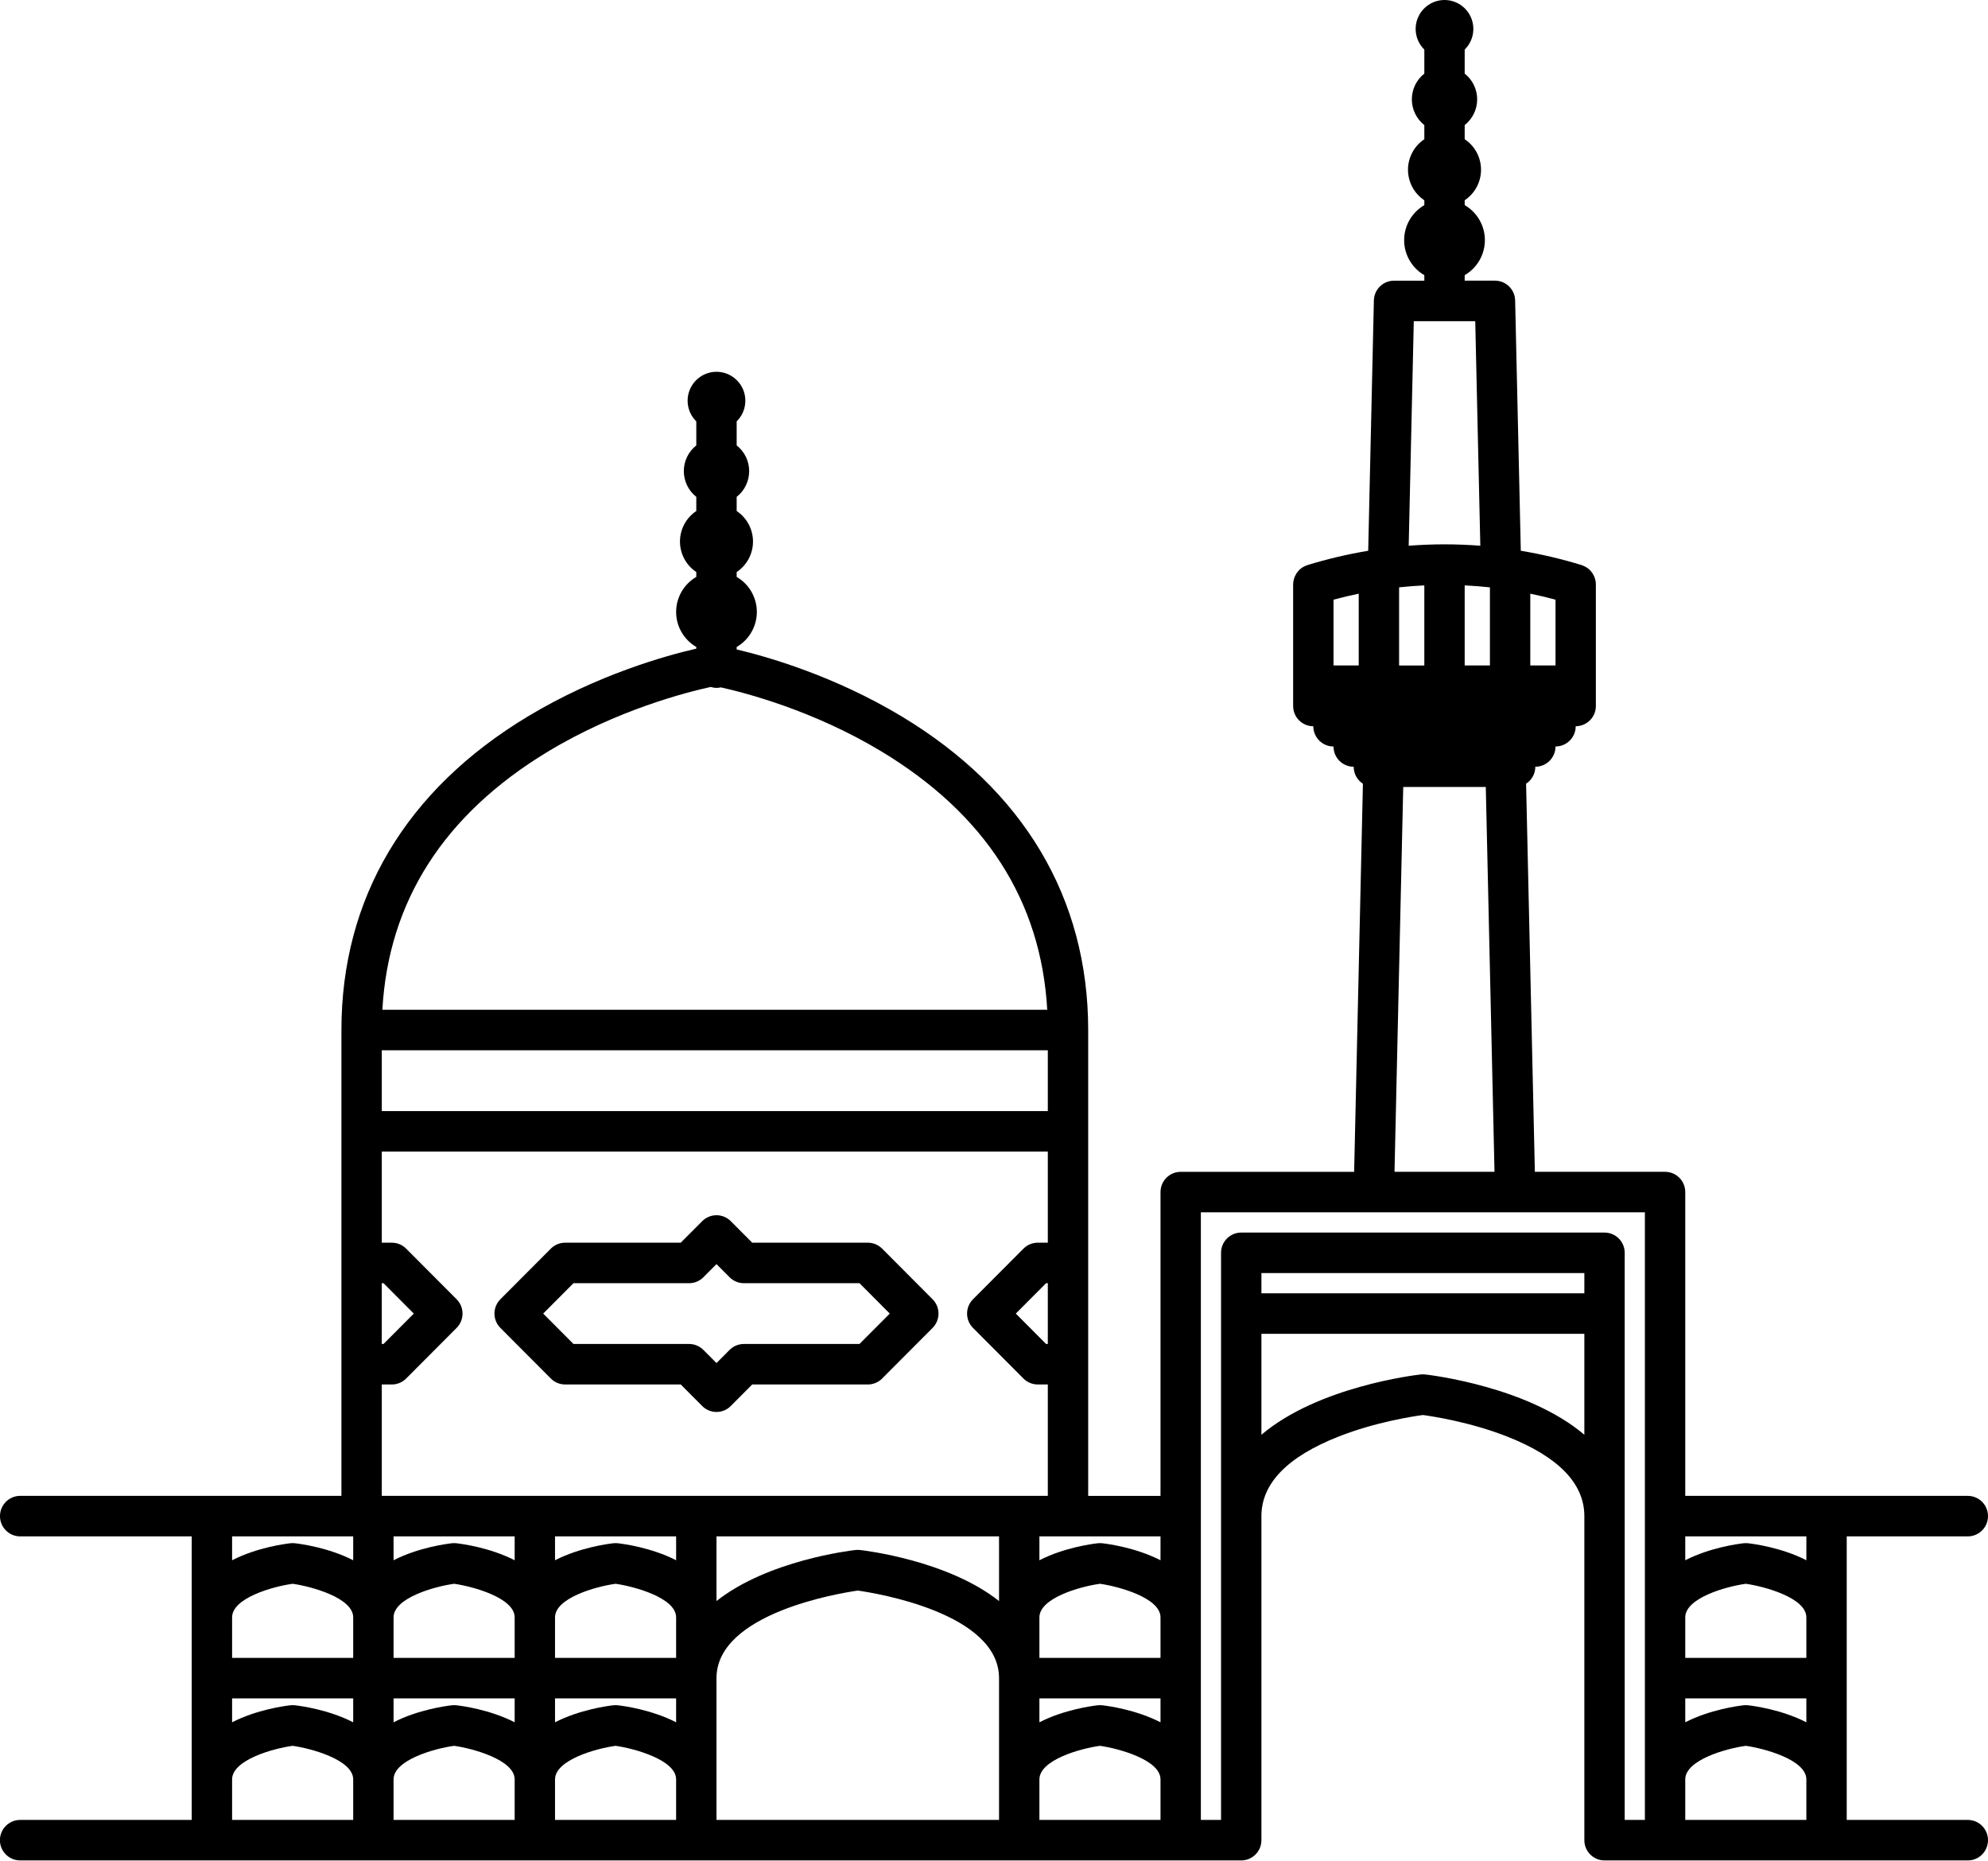
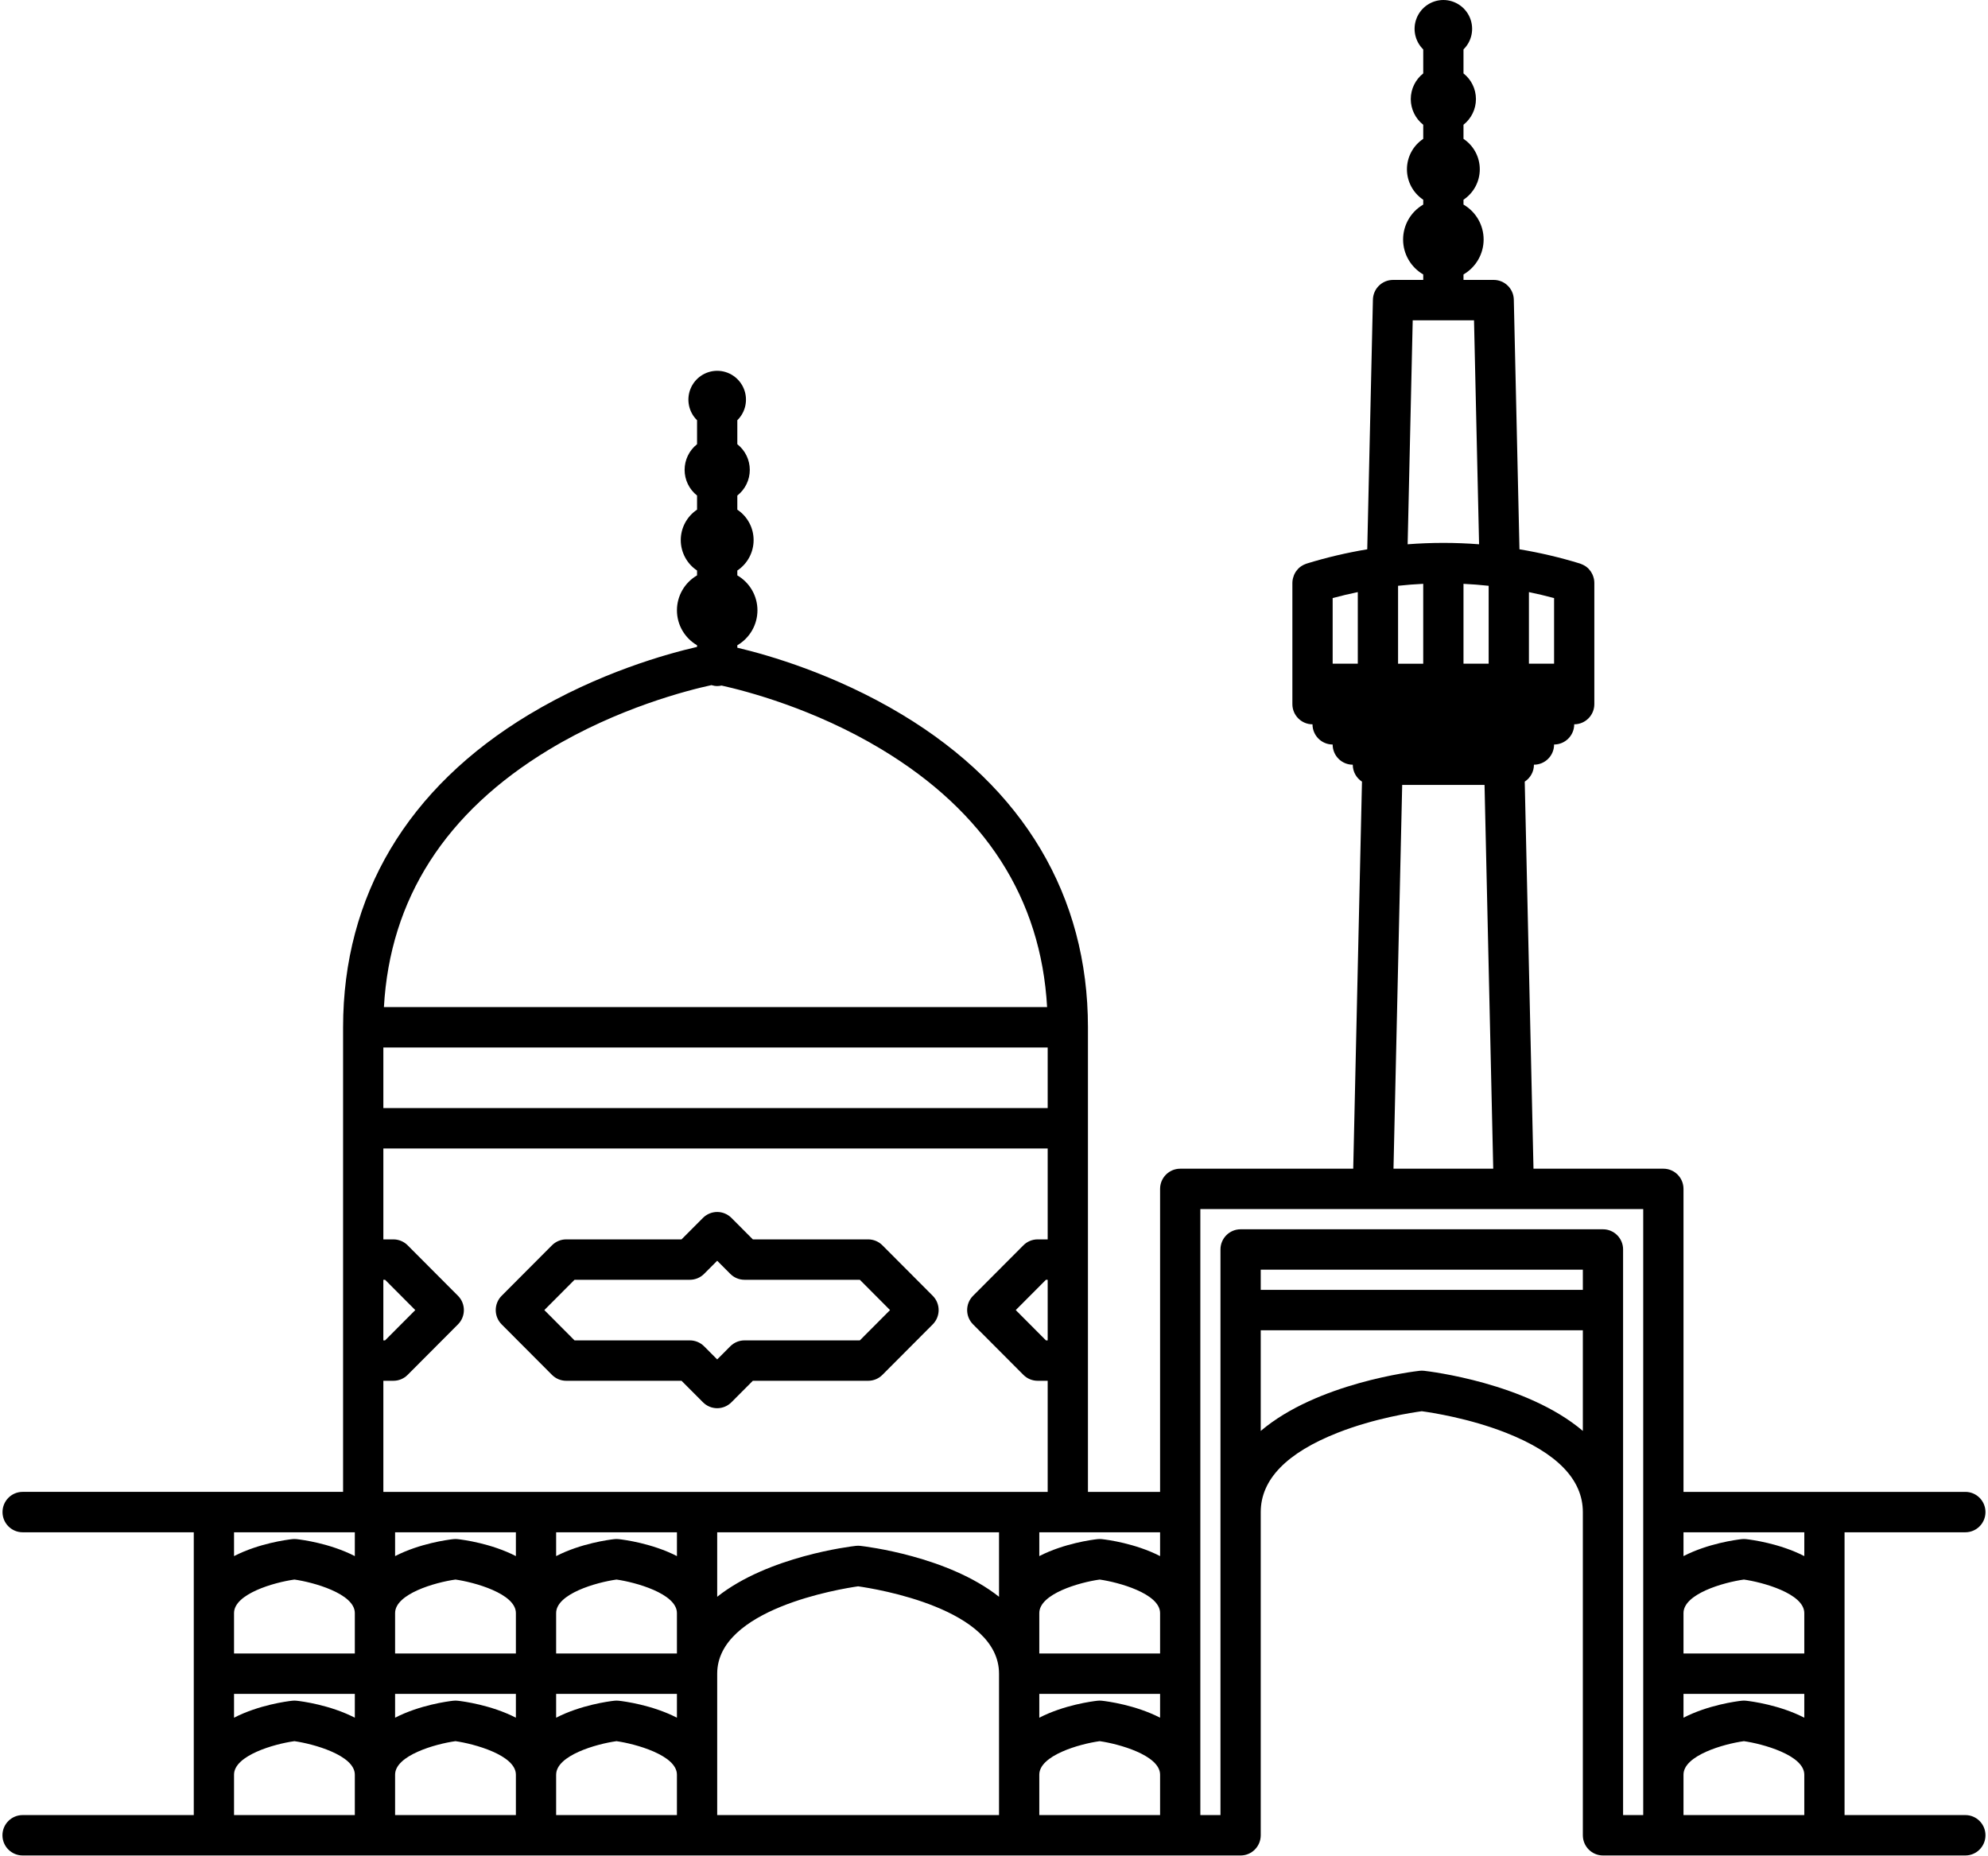
- <svg xmlns="http://www.w3.org/2000/svg" viewBox="0 0 140 131">
+ <svg xmlns="http://www.w3.org/2000/svg" viewBox="0 0 140 131" height="56" width="60">
  <path d="M60.528 94.634h-8.143c-.377 0-.738.15-1.005.418l-.923.926-.924-.926a1.42 1.42 0 00-1.005-.418h-8.143l-2.132-2.14 2.132-2.139h8.143c.377 0 .738-.15 1.005-.418l.924-.926.923.926c.267.268.628.418 1.005.418h8.143l2.132 2.14-2.132 2.139zm1.594-6.713a1.419 1.419 0 00-1.005-.418h-8.143l-1.512-1.517a1.418 1.418 0 00-2.01 0l-1.513 1.517h-8.142c-.377 0-.738.15-1.005.418l-3.554 3.565a1.43 1.43 0 000 2.017l3.554 3.565a1.42 1.42 0 001.005.418h8.142l1.513 1.517a1.415 1.415 0 002.01 0l1.512-1.517h8.143c.377 0 .738-.15 1.005-.418l3.553-3.565a1.43 1.43 0 000-2.017l-3.553-3.565zm52.294.295c0-.787-.636-1.426-1.421-1.426H87.41c-.785 0-1.421.639-1.421 1.426v39.932h-1.421V85.364h31.269v42.784h-1.422V88.216zm-14.056 8.565a1.399 1.399 0 00-.314 0c-.404.046-7.225.858-11.214 4.246V93.92h22.742v7.106c-3.989-3.388-10.81-4.2-11.214-4.246zm-11.528-5.713h22.742v-1.426H88.832v1.426zm-72.487 34.227c0-1.354 2.821-2.166 4.264-2.365 1.287.18 4.264.981 4.264 2.365v2.853h-8.528v-2.853zm8.528-17.113v1.682c-1.748-.898-3.725-1.155-4.107-1.198a1.402 1.402 0 00-.314 0c-.382.043-2.359.3-4.107 1.198v-1.682h8.528zm13.69-55.245c4.905-2.97 9.888-4.219 11.488-4.566.13.039.263.066.405.066.107 0 .21-.014.31-.036 1.723.382 6.514 1.625 11.278 4.493 7.344 4.422 11.275 10.543 11.705 18.209H26.927c.429-7.64 4.337-13.747 11.635-18.166zm11.979-25.526c-.029-.002-.056-.01-.085-.01.029 0 .056.006.085.01zM26.886 90.355h.123l2.132 2.14-2.132 2.139h-.123v-4.279zm46.904 4.279h-.122l-2.132-2.14 2.132-2.139h.122v4.279zm-46.903-16.4H73.79v-4.28H26.887v4.28zm0 27.096v-7.844h.71c.377 0 .738-.15 1.005-.418l3.554-3.565a1.43 1.43 0 000-2.017l-3.554-3.565a1.42 1.42 0 00-1.005-.418h-.71v-6.418H73.79v6.418h-.71c-.377 0-.739.15-1.005.418l-3.554 3.565a1.428 1.428 0 000 2.017l3.554 3.565a1.42 1.42 0 001.005.418h.71v7.844H26.886zm54.839 4.534c-1.748-.898-3.725-1.155-4.107-1.198a1.399 1.399 0 00-.314 0c-.382.043-2.359.3-4.107 1.198v-1.682h8.528v1.682zm-8.528 15.431c0-1.354 2.82-2.166 4.264-2.365 1.287.18 4.264.981 4.264 2.365v2.853h-8.528v-2.853zm-22.741-7.13c0-4.57 8.671-5.985 9.95-6.167 1.285.181 9.948 1.585 9.948 6.167v9.983H50.457v-9.983zm-11.37 7.13c0-1.354 2.82-2.166 4.263-2.365 1.287.18 4.264.981 4.264 2.365v2.853h-8.528v-2.853zm-11.371 0c0-1.354 2.821-2.166 4.264-2.365 1.286.18 4.264.981 4.264 2.365v2.853h-8.528v-2.853zm-11.37-5.704h8.527v1.682c-1.748-.898-3.725-1.155-4.107-1.198a1.402 1.402 0 00-.314 0c-.382.043-2.359.3-4.107 1.198v-1.682zm8.527-2.852h-8.528v-2.853c0-1.354 2.821-2.166 4.264-2.366 1.287.18 4.264.982 4.264 2.366v2.853zm14.213 2.852h8.528v1.682c-1.748-.898-3.725-1.155-4.107-1.198a1.402 1.402 0 00-.314 0c-.382.043-2.358.3-4.107 1.198v-1.682zm-2.842 0v1.682c-1.749-.898-3.725-1.155-4.107-1.198a1.402 1.402 0 00-.314 0c-.383.043-2.359.3-4.107 1.198v-1.682h8.528zm11.37-2.852h-8.528v-2.853c0-1.354 2.822-2.166 4.264-2.366 1.287.18 4.264.982 4.264 2.366v2.853zm-19.898-2.853c0-1.354 2.821-2.166 4.264-2.366 1.286.18 4.264.982 4.264 2.366v2.853h-8.528v-2.853zm54.01 2.853h-8.528v-2.853c0-1.354 2.82-2.166 4.264-2.366 1.287.18 4.264.982 4.264 2.366v2.853zm-8.528 2.852h8.528v1.682c-1.748-.898-3.725-1.155-4.107-1.198a1.399 1.399 0 00-.314 0c-.382.043-2.359.3-4.107 1.198v-1.682zm-2.843-11.41v4.555c-3.616-2.865-9.438-3.555-9.792-3.595a1.402 1.402 0 00-.314 0c-.354.04-6.176.73-9.792 3.595v-4.554h19.898zm-22.74 0v1.683c-1.749-.898-3.726-1.155-4.108-1.198a1.402 1.402 0 00-.314 0c-.382.043-2.358.3-4.107 1.198v-1.682h8.528zm-11.371 0v1.683c-1.749-.898-3.725-1.155-4.107-1.198a1.402 1.402 0 00-.314 0c-.383.043-2.359.3-4.107 1.198v-1.682h8.528zm62.575-52.766h5.814l.614 27.097h-7.042l.614-27.097zm.743-32.8h4.328l.358 15.812c-1.68-.13-3.365-.13-5.044 0l.358-15.813zm9.981 24.243h-1.776v-5.055a29.74 29.74 0 011.776.423v4.632zm-4.619-5.501v5.501h-1.777V41.22c.593.028 1.186.074 1.777.138zm-4.62-.138v5.64h-1.776v-5.502c.591-.064 1.184-.11 1.777-.138zm-6.395 1.007c.589-.16 1.182-.3 1.776-.423v5.055H93.91v-4.632zm33.3 65.956v1.682c-1.75-.898-3.726-1.155-4.108-1.198a1.399 1.399 0 00-.314 0c-.382.043-2.359.3-4.107 1.198v-1.682h8.528zm-8.529 17.113c0-1.354 2.821-2.166 4.265-2.365 1.286.18 4.263.981 4.263 2.365v2.853h-8.528v-2.853zm8.528-8.556h-8.528v-2.853c0-1.354 2.821-2.166 4.265-2.366 1.286.18 4.263.982 4.263 2.366v2.853zm-8.528 2.852h8.528v1.682c-1.748-.898-3.725-1.155-4.107-1.198a1.399 1.399 0 00-.314 0c-.382.043-2.359.3-4.107 1.198v-1.682zm19.899 8.557h-8.528v-19.966h8.528c.785 0 1.421-.639 1.421-1.426 0-.788-.636-1.426-1.421-1.426H118.68V83.938c0-.788-.636-1.426-1.421-1.426h-9.17l-.618-27.327c.39-.254.65-.694.65-1.196.786 0 1.422-.639 1.422-1.426.785 0 1.422-.639 1.422-1.426.784 0 1.42-.639 1.42-1.426v-8.557c0-.09-.01-.177-.025-.262-.006-.029-.014-.056-.021-.084a1.429 1.429 0 00-.088-.252c-.024-.051-.05-.1-.08-.147-.015-.025-.029-.05-.046-.074a1.457 1.457 0 00-.136-.166l-.023-.026a1.38 1.38 0 00-.194-.16c-.02-.015-.043-.026-.064-.04a1.442 1.442 0 00-.247-.12c-.026-.01-.05-.024-.078-.032a32.933 32.933 0 00-4.284-1.01l-.399-17.625a1.424 1.424 0 00-1.42-1.394h-2.133v-.386a2.853 2.853 0 001.422-2.466 2.853 2.853 0 00-1.422-2.467v-.342a2.582 2.582 0 000-4.298v-.996a2.307 2.307 0 000-3.624V3.489A2.036 2.036 0 00101.726 0a2.036 2.036 0 00-1.421 3.49v1.693a2.307 2.307 0 000 3.625v.996a2.582 2.582 0 000 4.298v.342a2.853 2.853 0 00-1.422 2.467c0 1.052.573 1.972 1.422 2.466v.386h-2.132c-.773 0-1.404.619-1.421 1.394l-.4 17.625c-1.44.24-2.87.574-4.283 1.01-.027.008-.052.021-.078.031a1.19 1.19 0 00-.247.121c-.02.014-.044.025-.065.04-.069.047-.134.1-.193.16l-.023.026a1.46 1.46 0 00-.137.166c-.017.024-.03.05-.046.074a1.418 1.418 0 00-.167.399c-.007.028-.015.055-.02.084a1.424 1.424 0 00-.027.262v8.557c0 .787.636 1.426 1.421 1.426 0 .787.637 1.426 1.422 1.426 0 .787.636 1.426 1.421 1.426 0 .502.26.942.65 1.196l-.618 27.327H83.147c-.785 0-1.421.638-1.421 1.426v21.392h-5.093V72.529c0-9.275-4.54-16.91-13.127-22.08-4.735-2.851-9.422-4.198-11.628-4.72v-.173a2.854 2.854 0 001.421-2.467 2.854 2.854 0 00-1.421-2.466v-.343a2.582 2.582 0 000-4.297v-.996a2.306 2.306 0 000-3.625v-1.693a2.036 2.036 0 00-1.421-3.49 2.036 2.036 0 00-1.422 3.49v1.693a2.308 2.308 0 000 3.624v.997a2.582 2.582 0 000 4.297v.343a2.854 2.854 0 00-1.42 2.466c0 1.053.572 1.972 1.42 2.467v.117c-2.092.48-6.952 1.818-11.865 4.776-8.587 5.17-13.126 12.805-13.126 22.08v32.8H1.42c-.785 0-1.421.64-1.421 1.427s.636 1.426 1.421 1.426h12.082v19.966H1.42A1.426 1.426 0 001.421 131h85.99c.785 0 1.421-.639 1.421-1.426v-22.818c0-2.3 1.832-4.186 5.444-5.606 2.603-1.023 5.263-1.425 5.927-1.514.666.09 3.325.492 5.927 1.514 3.612 1.42 5.444 3.307 5.444 5.606v22.818c0 .787.636 1.426 1.42 1.426h25.585c.785 0 1.421-.639 1.421-1.426 0-.788-.636-1.426-1.421-1.426z" fill="currentColor" fill-rule="evenodd" />
</svg>
